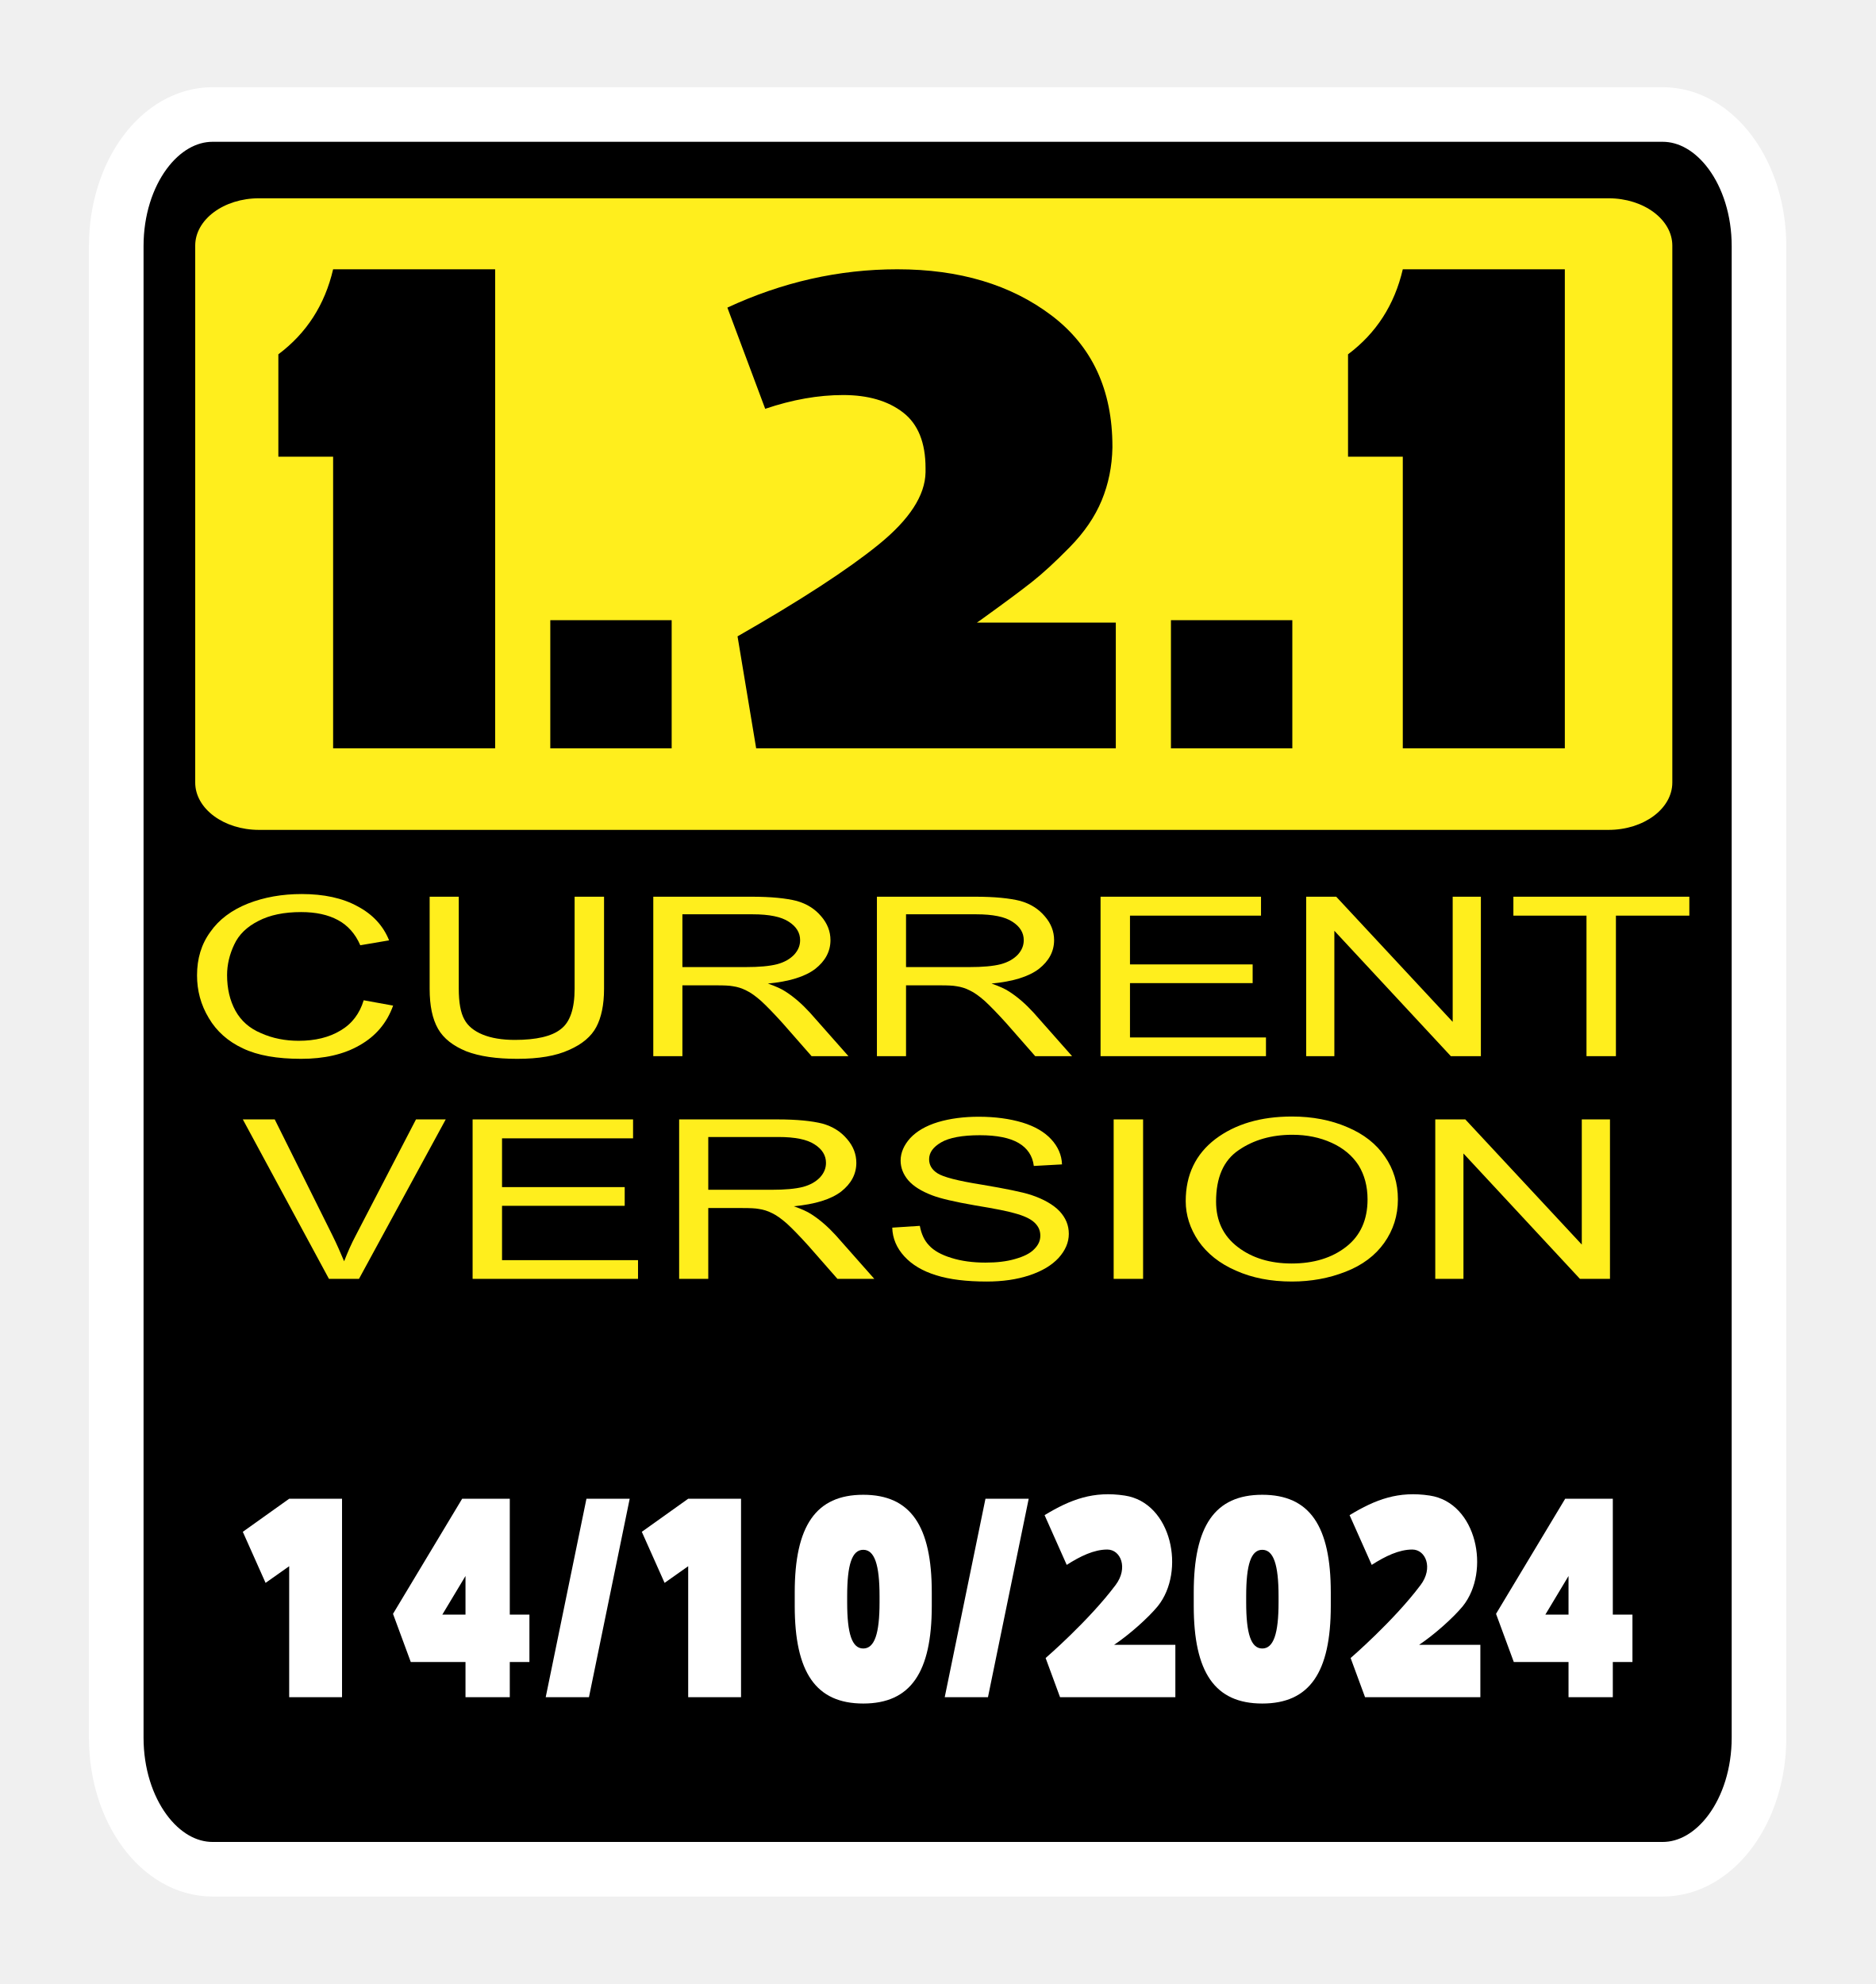
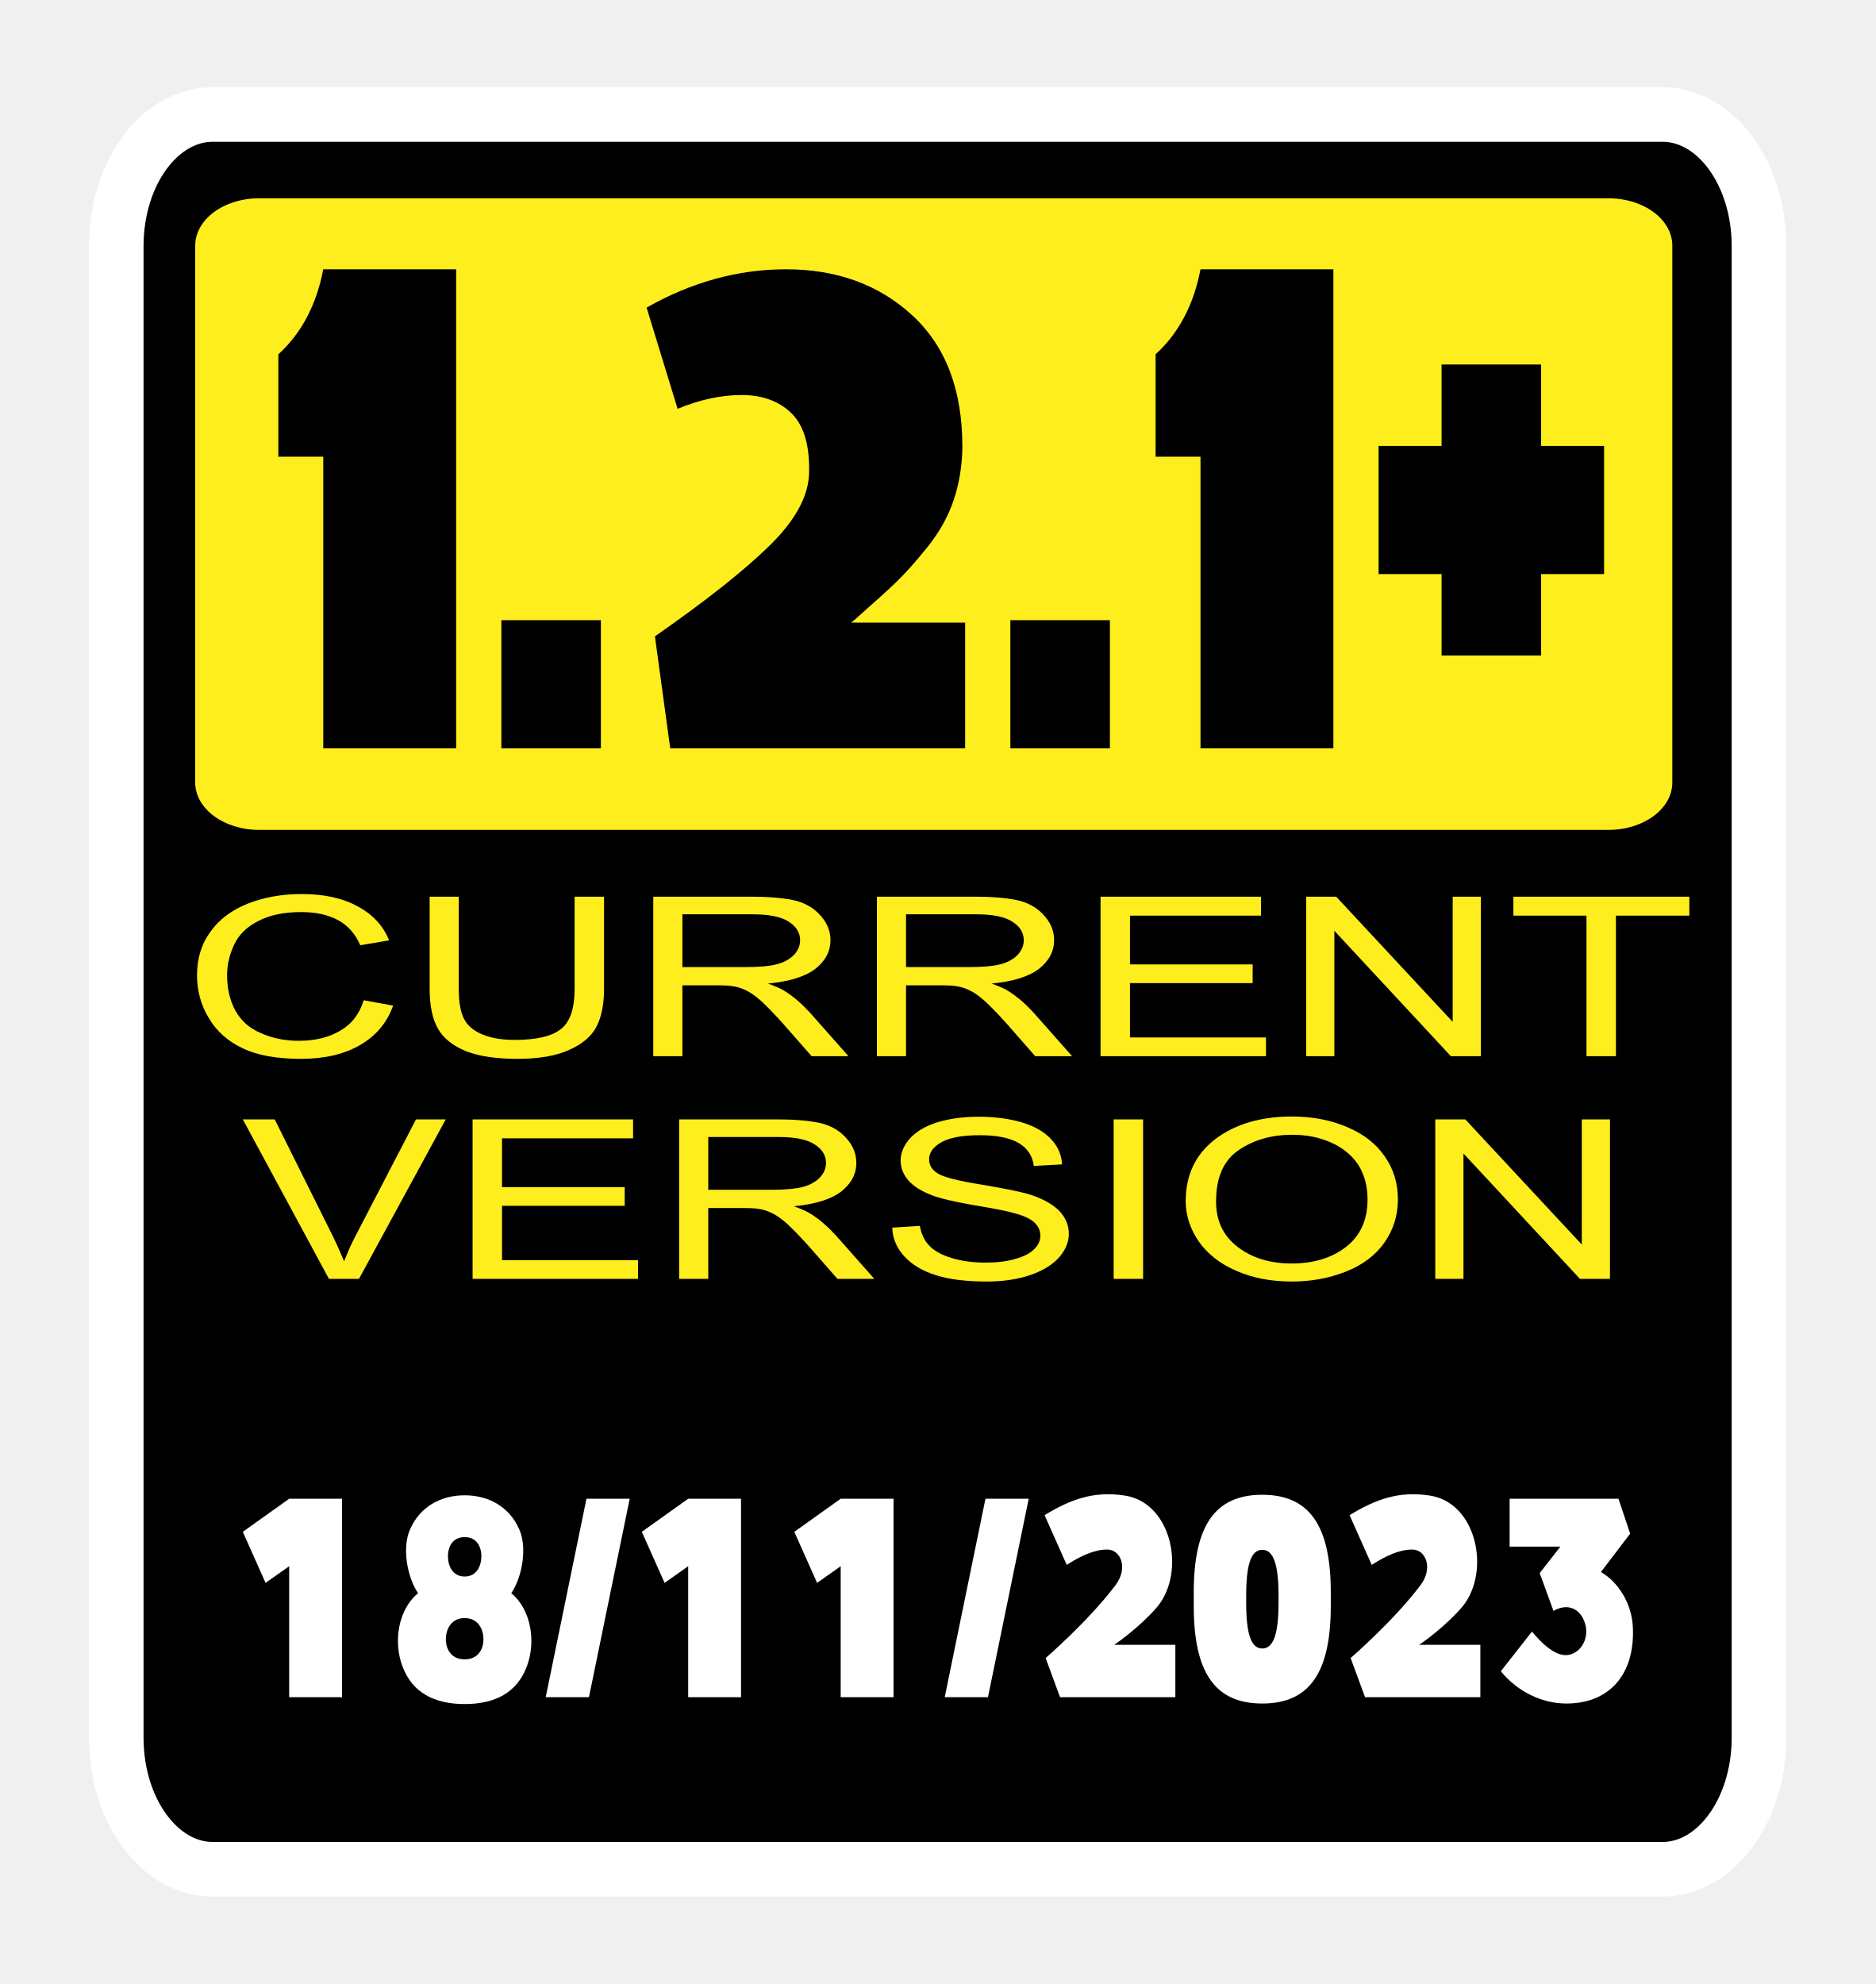
<svg xmlns="http://www.w3.org/2000/svg" width="100%" height="100%" viewBox="0 0 919 972" version="1.1" xml:space="preserve" style="fill-rule:evenodd;clip-rule:evenodd;">
  <g>
    <g>
      <path d="M56.955,120.563c0,-35.618 21.152,-64.473 47.261,-64.473l710.318,0c26.109,0 47.261,28.855 47.261,64.473l-0,730.749c-0,35.618 -21.152,64.473 -47.261,64.473l-710.318,-0c-26.109,-0 -47.261,-28.855 -47.261,-64.473l0,-730.749Z" style="stroke:#fff;stroke-width:26.75px;" />
      <path d="M95.64,120.349c-0,-12.814 14.004,-23.208 31.268,-23.208l661.159,-0c17.265,-0 31.269,10.394 31.269,23.208l-0,263.02c-0,12.815 -14.004,23.209 -31.269,23.209l-661.159,-0c-17.264,-0 -31.268,-10.394 -31.268,-23.209l-0,-263.02Z" style="fill:#ffee1d;" />
      <g transform="matrix(0.0242208,0,0,0.0174122,88.9616,517.434)">
        <g transform="matrix(6266,0,0,6266,-0.710938,0)">
          <path d="M0.588,-0.251l0.095,0.024c-0.02,0.078 -0.056,0.137 -0.108,0.178c-0.051,0.041 -0.114,0.061 -0.189,0.061c-0.077,0 -0.14,-0.015 -0.188,-0.047c-0.048,-0.031 -0.085,-0.077 -0.11,-0.136c-0.026,-0.06 -0.038,-0.124 -0.038,-0.192c-0,-0.075 0.014,-0.14 0.043,-0.195c0.028,-0.056 0.069,-0.098 0.121,-0.127c0.053,-0.029 0.111,-0.043 0.174,-0.043c0.071,-0 0.132,0.018 0.18,0.055c0.049,0.036 0.083,0.087 0.102,0.153l-0.093,0.022c-0.016,-0.052 -0.041,-0.09 -0.072,-0.113c-0.032,-0.024 -0.071,-0.036 -0.119,-0.036c-0.055,0 -0.101,0.013 -0.138,0.04c-0.037,0.026 -0.063,0.061 -0.078,0.106c-0.015,0.044 -0.023,0.09 -0.023,0.137c0,0.061 0.009,0.114 0.027,0.16c0.018,0.045 0.045,0.079 0.083,0.101c0.037,0.023 0.078,0.034 0.121,0.034c0.053,0 0.098,-0.015 0.135,-0.046c0.037,-0.03 0.062,-0.076 0.075,-0.136Z" style="fill:#ffee1d;fill-rule:nonzero;" />
        </g>
        <g transform="matrix(6266,0,0,6266,4522.97,0)">
          <path d="M0.547,-0.716l0.095,0l-0,0.414c-0,0.072 -0.009,0.129 -0.025,0.171c-0.016,0.042 -0.045,0.077 -0.088,0.103c-0.042,0.027 -0.098,0.04 -0.167,0.04c-0.067,0 -0.122,-0.011 -0.165,-0.034c-0.042,-0.024 -0.073,-0.057 -0.091,-0.101c-0.018,-0.044 -0.027,-0.103 -0.027,-0.179l-0,-0.414l0.094,0l0,0.413c0,0.062 0.006,0.108 0.018,0.138c0.011,0.029 0.031,0.052 0.059,0.068c0.028,0.016 0.063,0.024 0.104,0.024c0.069,-0 0.119,-0.016 0.148,-0.048c0.03,-0.031 0.045,-0.092 0.045,-0.182l-0,-0.413Z" style="fill:#ffee1d;fill-rule:nonzero;" />
        </g>
        <g transform="matrix(6266,0,0,6266,9046.65,0)">
          <path d="M0.079,-0l-0,-0.716l0.317,0c0.064,0 0.112,0.007 0.146,0.019c0.033,0.013 0.059,0.036 0.079,0.069c0.02,0.032 0.03,0.068 0.03,0.107c-0,0.051 -0.017,0.094 -0.049,0.129c-0.033,0.035 -0.084,0.057 -0.153,0.066c0.025,0.012 0.044,0.024 0.057,0.036c0.028,0.025 0.054,0.057 0.079,0.095l0.124,0.195l-0.119,-0l-0.094,-0.149c-0.028,-0.043 -0.051,-0.076 -0.069,-0.099c-0.018,-0.022 -0.034,-0.038 -0.048,-0.047c-0.014,-0.01 -0.028,-0.016 -0.043,-0.019c-0.011,-0.003 -0.028,-0.004 -0.053,-0.004l-0.11,0l0,0.318l-0.094,-0Zm0.094,-0.4l0.204,0c0.043,0 0.077,-0.004 0.102,-0.013c0.024,-0.009 0.042,-0.024 0.055,-0.043c0.013,-0.02 0.019,-0.041 0.019,-0.065c0,-0.033 -0.012,-0.061 -0.037,-0.083c-0.024,-0.022 -0.063,-0.033 -0.116,-0.033l-0.227,0l0,0.237Z" style="fill:#ffee1d;fill-rule:nonzero;" />
        </g>
        <g transform="matrix(6266,0,0,6266,13570.3,0)">
          <path d="M0.079,-0l-0,-0.716l0.317,0c0.064,0 0.112,0.007 0.146,0.019c0.033,0.013 0.059,0.036 0.079,0.069c0.02,0.032 0.03,0.068 0.03,0.107c-0,0.051 -0.017,0.094 -0.049,0.129c-0.033,0.035 -0.084,0.057 -0.153,0.066c0.025,0.012 0.044,0.024 0.057,0.036c0.028,0.025 0.054,0.057 0.079,0.095l0.124,0.195l-0.119,-0l-0.094,-0.149c-0.028,-0.043 -0.051,-0.076 -0.069,-0.099c-0.018,-0.022 -0.034,-0.038 -0.048,-0.047c-0.014,-0.01 -0.028,-0.016 -0.043,-0.019c-0.011,-0.003 -0.028,-0.004 -0.053,-0.004l-0.11,0l0,0.318l-0.094,-0Zm0.094,-0.4l0.204,0c0.043,0 0.077,-0.004 0.102,-0.013c0.024,-0.009 0.042,-0.024 0.055,-0.043c0.013,-0.02 0.019,-0.041 0.019,-0.065c0,-0.033 -0.012,-0.061 -0.037,-0.083c-0.024,-0.022 -0.063,-0.033 -0.116,-0.033l-0.227,0l0,0.237Z" style="fill:#ffee1d;fill-rule:nonzero;" />
        </g>
        <g transform="matrix(6266,0,0,6266,18094,0)">
          <path d="M0.079,-0l0,-0.716l0.518,0l-0,0.085l-0.423,-0l-0,0.219l0.396,-0l-0,0.084l-0.396,-0l-0,0.244l0.439,-0l0,0.084l-0.534,0Z" style="fill:#ffee1d;fill-rule:nonzero;" />
        </g>
        <g transform="matrix(6266,0,0,6266,22272,0)">
          <path d="M0.076,-0l0,-0.716l0.097,0l0.376,0.562l0,-0.562l0.091,0l0,0.716l-0.097,-0l-0.376,-0.563l-0,0.563l-0.091,-0Z" style="fill:#ffee1d;fill-rule:nonzero;" />
        </g>
        <g transform="matrix(6266,0,0,6266,26795.7,0)">
          <path d="M0.259,-0l0,-0.631l-0.236,-0l0,-0.085l0.568,0l-0,0.085l-0.237,-0l0,0.631l-0.095,-0Z" style="fill:#ffee1d;fill-rule:nonzero;" />
        </g>
        <g transform="matrix(6266,0,0,6266,1213.94,6266)">
          <path d="M0.282,-0l-0.278,-0.716l0.103,0l0.186,0.52c0.015,0.042 0.027,0.081 0.038,0.117c0.011,-0.039 0.023,-0.078 0.038,-0.117l0.194,-0.52l0.096,0l-0.28,0.716l-0.097,-0Z" style="fill:#ffee1d;fill-rule:nonzero;" />
        </g>
        <g transform="matrix(6266,0,0,6266,5391.89,6266)">
          <path d="M0.079,-0l0,-0.716l0.518,0l-0,0.085l-0.423,-0l-0,0.219l0.396,-0l-0,0.084l-0.396,-0l-0,0.244l0.439,-0l0,0.084l-0.534,0Z" style="fill:#ffee1d;fill-rule:nonzero;" />
        </g>
        <g transform="matrix(6266,0,0,6266,9569.84,6266)">
          <path d="M0.079,-0l-0,-0.716l0.317,0c0.064,0 0.112,0.007 0.146,0.019c0.033,0.013 0.059,0.036 0.079,0.069c0.02,0.032 0.03,0.068 0.03,0.107c-0,0.051 -0.017,0.094 -0.049,0.129c-0.033,0.035 -0.084,0.057 -0.153,0.066c0.025,0.012 0.044,0.024 0.057,0.036c0.028,0.025 0.054,0.057 0.079,0.095l0.124,0.195l-0.119,-0l-0.094,-0.149c-0.028,-0.043 -0.051,-0.076 -0.069,-0.099c-0.018,-0.022 -0.034,-0.038 -0.048,-0.047c-0.014,-0.01 -0.028,-0.016 -0.043,-0.019c-0.011,-0.003 -0.028,-0.004 -0.053,-0.004l-0.11,0l0,0.318l-0.094,-0Zm0.094,-0.4l0.204,0c0.043,0 0.077,-0.004 0.102,-0.013c0.024,-0.009 0.042,-0.024 0.055,-0.043c0.013,-0.02 0.019,-0.041 0.019,-0.065c0,-0.033 -0.012,-0.061 -0.037,-0.083c-0.024,-0.022 -0.063,-0.033 -0.116,-0.033l-0.227,0l0,0.237Z" style="fill:#ffee1d;fill-rule:nonzero;" />
        </g>
        <g transform="matrix(6266,0,0,6266,14093.5,6266)">
          <path d="M0.045,-0.23l0.089,-0.008c0.005,0.036 0.014,0.065 0.03,0.088c0.015,0.023 0.039,0.042 0.072,0.056c0.032,0.014 0.069,0.021 0.11,0.021c0.036,0 0.068,-0.005 0.095,-0.016c0.028,-0.011 0.049,-0.025 0.062,-0.044c0.014,-0.019 0.02,-0.039 0.02,-0.061c0,-0.023 -0.006,-0.042 -0.019,-0.059c-0.013,-0.017 -0.035,-0.031 -0.065,-0.042c-0.019,-0.008 -0.061,-0.02 -0.127,-0.035c-0.066,-0.016 -0.112,-0.031 -0.138,-0.045c-0.034,-0.018 -0.06,-0.04 -0.077,-0.067c-0.016,-0.026 -0.025,-0.056 -0.025,-0.089c0,-0.036 0.011,-0.07 0.031,-0.101c0.021,-0.031 0.05,-0.055 0.09,-0.072c0.039,-0.016 0.083,-0.024 0.131,-0.024c0.053,-0 0.1,0.009 0.141,0.026c0.04,0.017 0.071,0.042 0.093,0.075c0.022,0.033 0.034,0.071 0.035,0.113l-0.091,0.007c-0.004,-0.046 -0.021,-0.08 -0.049,-0.103c-0.028,-0.023 -0.07,-0.035 -0.125,-0.035c-0.057,0 -0.099,0.011 -0.125,0.032c-0.026,0.021 -0.039,0.046 -0.039,0.076c-0,0.026 0.009,0.047 0.027,0.063c0.019,0.017 0.066,0.034 0.143,0.051c0.077,0.018 0.13,0.033 0.159,0.046c0.041,0.019 0.072,0.044 0.092,0.073c0.02,0.03 0.03,0.063 0.03,0.102c-0,0.038 -0.011,0.074 -0.033,0.108c-0.022,0.033 -0.053,0.059 -0.094,0.078c-0.041,0.019 -0.087,0.028 -0.138,0.028c-0.065,0 -0.119,-0.009 -0.163,-0.028c-0.044,-0.019 -0.078,-0.047 -0.103,-0.085c-0.025,-0.038 -0.038,-0.081 -0.039,-0.129Z" style="fill:#ffee1d;fill-rule:nonzero;" />
        </g>
        <g transform="matrix(6266,0,0,6266,18271.5,6266)">
          <rect x="0.093" y="-0.716" width="0.095" height="0.716" style="fill:#ffee1d;fill-rule:nonzero;" />
        </g>
        <g transform="matrix(6266,0,0,6266,20010.9,6266)">
          <path d="M0.048,-0.349c0,-0.118 0.032,-0.211 0.096,-0.279c0.064,-0.067 0.146,-0.101 0.247,-0.101c0.066,0 0.126,0.016 0.179,0.048c0.053,0.031 0.093,0.075 0.121,0.132c0.028,0.056 0.042,0.12 0.042,0.192c-0,0.073 -0.015,0.138 -0.044,0.195c-0.029,0.057 -0.071,0.101 -0.125,0.13c-0.053,0.029 -0.111,0.044 -0.173,0.044c-0.068,0 -0.128,-0.016 -0.181,-0.049c-0.053,-0.032 -0.093,-0.077 -0.121,-0.133c-0.027,-0.056 -0.041,-0.116 -0.041,-0.179Zm0.098,0.002c-0,0.086 0.023,0.154 0.07,0.204c0.046,0.049 0.104,0.074 0.174,0.074c0.071,0 0.13,-0.025 0.176,-0.075c0.046,-0.05 0.069,-0.121 0.069,-0.213c0,-0.059 -0.01,-0.11 -0.029,-0.153c-0.02,-0.043 -0.049,-0.077 -0.087,-0.101c-0.038,-0.024 -0.08,-0.036 -0.127,-0.036c-0.067,0 -0.125,0.023 -0.173,0.069c-0.049,0.046 -0.073,0.123 -0.073,0.231Z" style="fill:#ffee1d;fill-rule:nonzero;" />
        </g>
        <g transform="matrix(6266,0,0,6266,24883.4,6266)">
          <path d="M0.076,-0l0,-0.716l0.097,0l0.376,0.562l0,-0.562l0.091,0l0,0.716l-0.097,-0l-0.376,-0.563l-0,0.563l-0.091,-0Z" style="fill:#ffee1d;fill-rule:nonzero;" />
        </g>
      </g>
-       <path d="M242.592,131.93l-0,234.689l-79.386,0l0,-142.867l-26.83,0l-0,-50.165c13.83,-10.365 22.773,-24.251 26.83,-41.657l79.386,-0Z" style="fill-rule:nonzero;" />
-       <rect x="269.607" y="303.84" width="59.47" height="62.779" style="fill-rule:nonzero;" />
-       <path d="M545.014,219.352c-0.184,9.192 -1.936,17.797 -5.255,25.815c-3.32,8.019 -8.529,15.646 -15.629,22.883c-7.099,7.236 -13.323,12.956 -18.67,17.161c-5.348,4.205 -12.909,9.828 -22.682,16.869c-1.844,1.369 -3.227,2.346 -4.149,2.933l68.045,0l-0,61.606l-176.198,0l-9.127,-54.859c30.795,-17.601 53.799,-32.563 69.012,-44.884c15.214,-12.321 22.913,-24.153 23.097,-35.497l-0,-2.053c-0,-12.517 -3.688,-21.611 -11.064,-27.283c-7.376,-5.671 -17.15,-8.507 -29.32,-8.507c-12.171,-0 -24.895,2.249 -38.172,6.747l-18.532,-49.578c26.923,-12.517 54.675,-18.775 83.258,-18.775c30.426,-0 55.597,7.53 75.513,22.589c19.915,15.059 29.873,36.474 29.873,64.246l0,0.587Z" style="fill-rule:nonzero;" />
-       <rect x="573.689" y="303.84" width="59.47" height="62.779" style="fill-rule:nonzero;" />
-       <path d="M766.668,131.93l-0,234.689l-79.386,0l0,-142.867l-26.83,0l-0,-50.165c13.83,-10.365 22.773,-24.251 26.83,-41.657l79.386,-0Z" style="fill-rule:nonzero;" />
+       <path d="M223.483,131.93l-0,234.689l-65.104,0l0,-142.867l-22.003,0l-0,-50.165c11.342,-10.365 18.676,-24.251 22.003,-41.657l65.104,-0Z" style="fill-rule:nonzero;" />
+       <rect x="245.638" y="303.84" width="48.771" height="62.779" style="fill-rule:nonzero;" />
+       <path d="M471.497,219.352c-0.151,9.192 -1.587,17.797 -4.31,25.815c-2.722,8.019 -6.994,15.646 -12.816,22.883c-5.822,7.236 -10.926,12.956 -15.312,17.161c-4.386,4.205 -10.586,9.828 -18.601,16.869c-1.512,1.369 -2.646,2.346 -3.403,2.933l55.804,0l-0,61.606l-144.499,0l-7.486,-54.859c25.256,-17.601 44.121,-32.563 56.598,-44.884c12.476,-12.321 18.79,-24.153 18.941,-35.497l-0,-2.053c-0,-12.517 -3.025,-21.611 -9.074,-27.283c-6.049,-5.671 -14.064,-8.507 -24.045,-8.507c-9.981,-0 -20.416,2.249 -31.304,6.747l-15.199,-49.578c22.08,-12.517 44.839,-18.775 68.28,-18.775c24.952,-0 45.595,7.53 61.928,22.589c16.332,15.059 24.498,36.474 24.498,64.246l0,0.587Z" style="fill-rule:nonzero;" />
+       <rect x="495.014" y="303.84" width="48.771" height="62.779" style="fill-rule:nonzero;" />
+       <path d="M653.274,131.93l0,234.689l-65.103,0l-0,-142.867l-22.004,0l0,-50.165c11.342,-10.365 18.677,-24.251 22.004,-41.657l65.103,-0Z" style="fill-rule:nonzero;" />
+       <path d="M785.902,218.472l-0,62.779l-30.851,-0l0,39.897l-48.771,0l0,-39.897l-30.85,-0l-0,-62.779l30.85,-0l0,-39.898l48.771,0l0,39.898l30.851,-0Z" style="fill-rule:nonzero;" />
    </g>
    <g transform="matrix(1.15466,0,0,1.15293,-378.584,-268.038)">
      <g transform="matrix(0.788408,0,0,1,90.5372,0)">
        <path d="M456.669,869.351l-24.96,14.054l12.255,21.699l12.705,-7.083l-0,55.653l28.445,0l-0,-84.323l-28.445,0Z" style="fill:none;fill-rule:nonzero;stroke:#000;stroke-width:21.28px;stroke-linecap:square;stroke-miterlimit:2;" />
-         <path d="M585.964,918.596l-10.568,-0l-0,-49.245l-25.635,0l-37.214,48.908l9.556,20.462l29.457,0l0,14.953l23.836,0l-0,-14.953l10.568,0l0,-20.125Zm-46.883,-0l12.479,-16.415l0,16.415l-12.479,-0Z" style="fill:none;fill-rule:nonzero;stroke:#000;stroke-width:21.28px;stroke-linecap:square;stroke-miterlimit:2;" />
+         <path d="M576.183,909.489c5.846,-6.746 8.769,-19.338 4.272,-27.208c-5.284,-9.444 -16.302,-14.391 -29.344,-14.391c-13.042,-0 -24.061,4.947 -29.345,14.391c-4.497,7.87 -1.574,20.462 4.273,27.208c-10.906,7.083 -13.38,20.912 -8.32,31.256c5.284,11.018 17.089,15.853 33.392,15.853c16.302,-0 28.107,-4.835 33.392,-15.853c5.059,-10.344 2.586,-24.173 -8.32,-31.256Zm-25.072,-23.835c6.745,-0 8.994,4.384 8.994,8.095c0,3.822 -2.249,8.657 -8.994,8.657c-6.746,-0 -8.995,-4.835 -8.995,-8.657c0,-3.711 2.249,-8.095 8.995,-8.095Zm-0,51.943c-7.533,-0 -10.119,-4.61 -10.119,-8.545c-0,-3.935 2.586,-8.995 10.119,-8.995c7.532,0 10.118,5.06 10.118,8.995c0,3.935 -2.586,8.545 -10.118,8.545Z" style="fill:none;fill-rule:nonzero;stroke:#000;stroke-width:21.28px;stroke-linecap:square;stroke-miterlimit:2;" />
        <path d="M616.658,869.351l-21.924,84.323l23.273,0l21.924,-84.323l-23.273,0Z" style="fill:none;fill-rule:nonzero;stroke:#000;stroke-width:21.28px;stroke-linecap:square;stroke-miterlimit:2;" />
        <path d="M671.412,869.351l-24.96,14.054l12.255,21.699l12.705,-7.083l-0,55.653l28.445,0l-0,-84.323l-28.445,0Z" style="fill:none;fill-rule:nonzero;stroke:#000;stroke-width:21.28px;stroke-linecap:square;stroke-miterlimit:2;" />
-         <path d="M765.629,956.373c25.522,-0 36.877,-13.267 36.877,-41.487l0,-5.734c0,-28.22 -11.355,-41.487 -36.877,-41.487c-25.522,-0 -36.878,13.267 -36.878,41.487l0,5.734c0,28.22 11.356,41.487 36.878,41.487Zm-0,-23.386c-6.072,0 -8.657,-6.296 -8.657,-19.563l-0,-2.698c-0,-13.38 2.585,-19.676 8.657,-19.676c6.071,0 8.769,6.296 8.769,19.676l0,2.698c0,13.267 -2.698,19.563 -8.769,19.563Z" style="fill:none;fill-rule:nonzero;stroke:#000;stroke-width:21.28px;stroke-linecap:square;stroke-miterlimit:2;" />
+         <path d="M753.486,869.351l-24.959,14.054l12.255,21.699l12.704,-7.083l0,55.653l28.445,0l0,-84.323l-28.445,0Z" style="fill:none;fill-rule:nonzero;stroke:#000;stroke-width:21.28px;stroke-linecap:square;stroke-miterlimit:2;" />
        <path d="M831.401,869.351l-21.924,84.323l23.273,0l21.924,-84.323l-23.273,0Z" style="fill:none;fill-rule:nonzero;stroke:#000;stroke-width:21.28px;stroke-linecap:square;stroke-miterlimit:2;" />
        <path d="M900.658,931.413c8.095,-4.272 18.214,-11.356 23.498,-16.415c15.066,-14.841 7.533,-43.96 -17.764,-46.996c-16.752,-2.024 -29.119,1.574 -43.173,8.32l11.917,21.137c7.308,-3.71 14.729,-6.521 21.812,-6.521c7.308,-0 11.356,7.87 4.497,15.066c-14.391,15.178 -37.664,31.031 -37.664,31.031l7.758,16.639l62.061,0l0,-22.261l-32.942,0Z" style="fill:none;fill-rule:nonzero;stroke:#000;stroke-width:21.28px;stroke-linecap:square;stroke-miterlimit:2;" />
        <path d="M980.372,956.373c25.522,-0 36.877,-13.267 36.877,-41.487l0,-5.734c0,-28.22 -11.355,-41.487 -36.877,-41.487c-25.522,-0 -36.878,13.267 -36.878,41.487l0,5.734c0,28.22 11.356,41.487 36.878,41.487Zm-0,-23.386c-6.072,0 -8.657,-6.296 -8.657,-19.563l-0,-2.698c-0,-13.38 2.585,-19.676 8.657,-19.676c6.071,0 8.769,6.296 8.769,19.676l0,2.698c0,13.267 -2.698,19.563 -8.769,19.563Z" style="fill:none;fill-rule:nonzero;stroke:#000;stroke-width:21.28px;stroke-linecap:square;stroke-miterlimit:2;" />
        <path d="M1064.81,931.413c8.095,-4.272 18.214,-11.356 23.498,-16.415c15.066,-14.841 7.533,-43.96 -17.764,-46.996c-16.752,-2.024 -29.119,1.574 -43.173,8.32l11.917,21.137c7.308,-3.71 14.729,-6.521 21.812,-6.521c7.308,-0 11.356,7.87 4.497,15.066c-14.391,15.178 -37.664,31.031 -37.664,31.031l7.758,16.639l62.062,0l-0,-22.261l-32.943,0Z" style="fill:none;fill-rule:nonzero;stroke:#000;stroke-width:21.28px;stroke-linecap:square;stroke-miterlimit:2;" />
-         <path d="M1179.6,918.596l-10.568,-0l-0,-49.245l-25.635,0l-37.214,48.908l9.556,20.462l29.457,0l0,14.953l23.836,0l-0,-14.953l10.568,0l0,-20.125Zm-46.883,-0l12.479,-16.415l0,16.415l-12.479,-0Z" style="fill:none;fill-rule:nonzero;stroke:#000;stroke-width:21.28px;stroke-linecap:square;stroke-miterlimit:2;" />
+         <path d="M1144.07,956.373c22.711,-0 36.877,-12.03 35.753,-32.268c-0.45,-10.231 -7.983,-19.451 -17.202,-23.61l15.74,-16.303l-6.296,-14.841l-58.576,0l-0,20.35l27.321,0l-11.131,11.243c2.698,5.847 5.734,12.368 7.42,16.078c7.308,-3.373 14.279,-1.237 16.865,5.059c2.249,5.172 -0.562,11.018 -6.409,13.042c-5.734,2.136 -12.929,-0.674 -22.036,-9.332l-16.752,16.865c8.882,8.657 22.149,13.717 35.303,13.717Z" style="fill:none;fill-rule:nonzero;stroke:#000;stroke-width:21.28px;stroke-linecap:square;stroke-miterlimit:2;" />
      </g>
      <g transform="matrix(0.788408,0,0,1,90.5372,0)">
        <g transform="matrix(112.431,0,0,112.431,427.886,953.674)">
          <path d="M0.256,-0.75l-0.222,0.125l0.109,0.193l0.113,-0.063l0,0.495l0.253,-0l0,-0.75l-0.253,0Z" style="fill:#fff;fill-rule:nonzero;" />
        </g>
        <g transform="matrix(112.431,0,0,112.431,509.961,953.674)">
-           <path d="M0.676,-0.312l-0.094,0l-0,-0.438l-0.228,0l-0.331,0.435l0.085,0.182l0.262,0l-0,0.133l0.212,-0l-0,-0.133l0.094,0l0,-0.179Zm-0.417,0l0.111,-0.146l-0,0.146l-0.111,-0Z" style="fill:#fff;fill-rule:nonzero;" />
+           <path d="M0.589,-0.393c0.052,-0.06 0.078,-0.172 0.038,-0.242c-0.047,-0.084 -0.145,-0.128 -0.261,-0.128c-0.116,0 -0.214,0.044 -0.261,0.128c-0.04,0.07 -0.014,0.182 0.038,0.242c-0.097,0.063 -0.119,0.186 -0.074,0.278c0.047,0.098 0.152,0.141 0.297,0.141c0.145,-0 0.25,-0.043 0.297,-0.141c0.045,-0.092 0.023,-0.215 -0.074,-0.278Zm-0.223,-0.212c0.06,0 0.08,0.039 0.08,0.072c-0,0.034 -0.02,0.077 -0.08,0.077c-0.06,-0 -0.08,-0.043 -0.08,-0.077c-0,-0.033 0.02,-0.072 0.08,-0.072Zm-0,0.462c-0.067,-0 -0.09,-0.041 -0.09,-0.076c-0,-0.035 0.023,-0.08 0.09,-0.08c0.067,0 0.09,0.045 0.09,0.08c-0,0.035 -0.023,0.076 -0.09,0.076Z" style="fill:#fff;fill-rule:nonzero;" />
        </g>
        <g transform="matrix(112.431,0,0,112.431,592.035,953.674)">
          <path d="M0.219,-0.75l-0.195,0.75l0.207,-0l0.195,-0.75l-0.207,0Z" style="fill:#fff;fill-rule:nonzero;" />
        </g>
        <g transform="matrix(112.431,0,0,112.431,642.629,953.674)">
          <path d="M0.256,-0.75l-0.222,0.125l0.109,0.193l0.113,-0.063l0,0.495l0.253,-0l0,-0.75l-0.253,0Z" style="fill:#fff;fill-rule:nonzero;" />
        </g>
        <g transform="matrix(112.431,0,0,112.431,724.704,953.674)">
-           <path d="M0.364,0.024c0.227,0 0.328,-0.118 0.328,-0.369l0,-0.051c0,-0.251 -0.101,-0.369 -0.328,-0.369c-0.227,-0 -0.328,0.118 -0.328,0.369l0,0.051c0,0.251 0.101,0.369 0.328,0.369Zm0,-0.208c-0.054,-0 -0.077,-0.056 -0.077,-0.174l0,-0.024c0,-0.119 0.023,-0.175 0.077,-0.175c0.054,0 0.078,0.056 0.078,0.175l0,0.024c0,0.118 -0.024,0.174 -0.078,0.174Z" style="fill:#fff;fill-rule:nonzero;" />
+           <path d="M0.256,-0.75l-0.222,0.125l0.109,0.193l0.113,-0.063l0,0.495l0.253,-0l0,-0.75l-0.253,0Z" style="fill:#fff;fill-rule:nonzero;" />
        </g>
        <g transform="matrix(112.431,0,0,112.431,806.778,953.674)">
          <path d="M0.219,-0.75l-0.195,0.75l0.207,-0l0.195,-0.75l-0.207,0Z" style="fill:#fff;fill-rule:nonzero;" />
        </g>
        <g transform="matrix(112.431,0,0,112.431,857.372,953.674)">
          <path d="M0.385,-0.198c0.072,-0.038 0.162,-0.101 0.209,-0.146c0.134,-0.132 0.067,-0.391 -0.158,-0.418c-0.149,-0.018 -0.259,0.014 -0.384,0.074l0.106,0.188c0.065,-0.033 0.131,-0.058 0.194,-0.058c0.065,0 0.101,0.07 0.04,0.134c-0.128,0.135 -0.335,0.276 -0.335,0.276l0.069,0.148l0.552,0l0,-0.198l-0.293,0Z" style="fill:#fff;fill-rule:nonzero;" />
        </g>
        <g transform="matrix(112.431,0,0,112.431,939.447,953.674)">
          <path d="M0.364,0.024c0.227,0 0.328,-0.118 0.328,-0.369l0,-0.051c0,-0.251 -0.101,-0.369 -0.328,-0.369c-0.227,-0 -0.328,0.118 -0.328,0.369l0,0.051c0,0.251 0.101,0.369 0.328,0.369Zm0,-0.208c-0.054,-0 -0.077,-0.056 -0.077,-0.174l0,-0.024c0,-0.119 0.023,-0.175 0.077,-0.175c0.054,0 0.078,0.056 0.078,0.175l0,0.024c0,0.118 -0.024,0.174 -0.078,0.174Z" style="fill:#fff;fill-rule:nonzero;" />
        </g>
        <g transform="matrix(112.431,0,0,112.431,1021.52,953.674)">
          <path d="M0.385,-0.198c0.072,-0.038 0.162,-0.101 0.209,-0.146c0.134,-0.132 0.067,-0.391 -0.158,-0.418c-0.149,-0.018 -0.259,0.014 -0.384,0.074l0.106,0.188c0.065,-0.033 0.131,-0.058 0.194,-0.058c0.065,0 0.101,0.07 0.04,0.134c-0.128,0.135 -0.335,0.276 -0.335,0.276l0.069,0.148l0.552,0l0,-0.198l-0.293,0Z" style="fill:#fff;fill-rule:nonzero;" />
        </g>
        <g transform="matrix(112.431,0,0,112.431,1103.6,953.674)">
-           <path d="M0.676,-0.312l-0.094,0l-0,-0.438l-0.228,0l-0.331,0.435l0.085,0.182l0.262,0l-0,0.133l0.212,-0l-0,-0.133l0.094,0l0,-0.179Zm-0.417,0l0.111,-0.146l-0,0.146l-0.111,-0Z" style="fill:#fff;fill-rule:nonzero;" />
+           <path d="M0.36,0.024c0.202,0 0.328,-0.107 0.318,-0.287c-0.004,-0.091 -0.071,-0.173 -0.153,-0.21l0.14,-0.145l-0.056,-0.132l-0.521,0l0,0.181l0.243,0l-0.099,0.1c0.024,0.052 0.051,0.11 0.066,0.143c0.065,-0.03 0.127,-0.011 0.15,0.045c0.02,0.046 -0.005,0.098 -0.057,0.116c-0.051,0.019 -0.115,-0.006 -0.196,-0.083l-0.149,0.15c0.079,0.077 0.197,0.122 0.314,0.122Z" style="fill:#fff;fill-rule:nonzero;" />
        </g>
      </g>
    </g>
  </g>
</svg>
